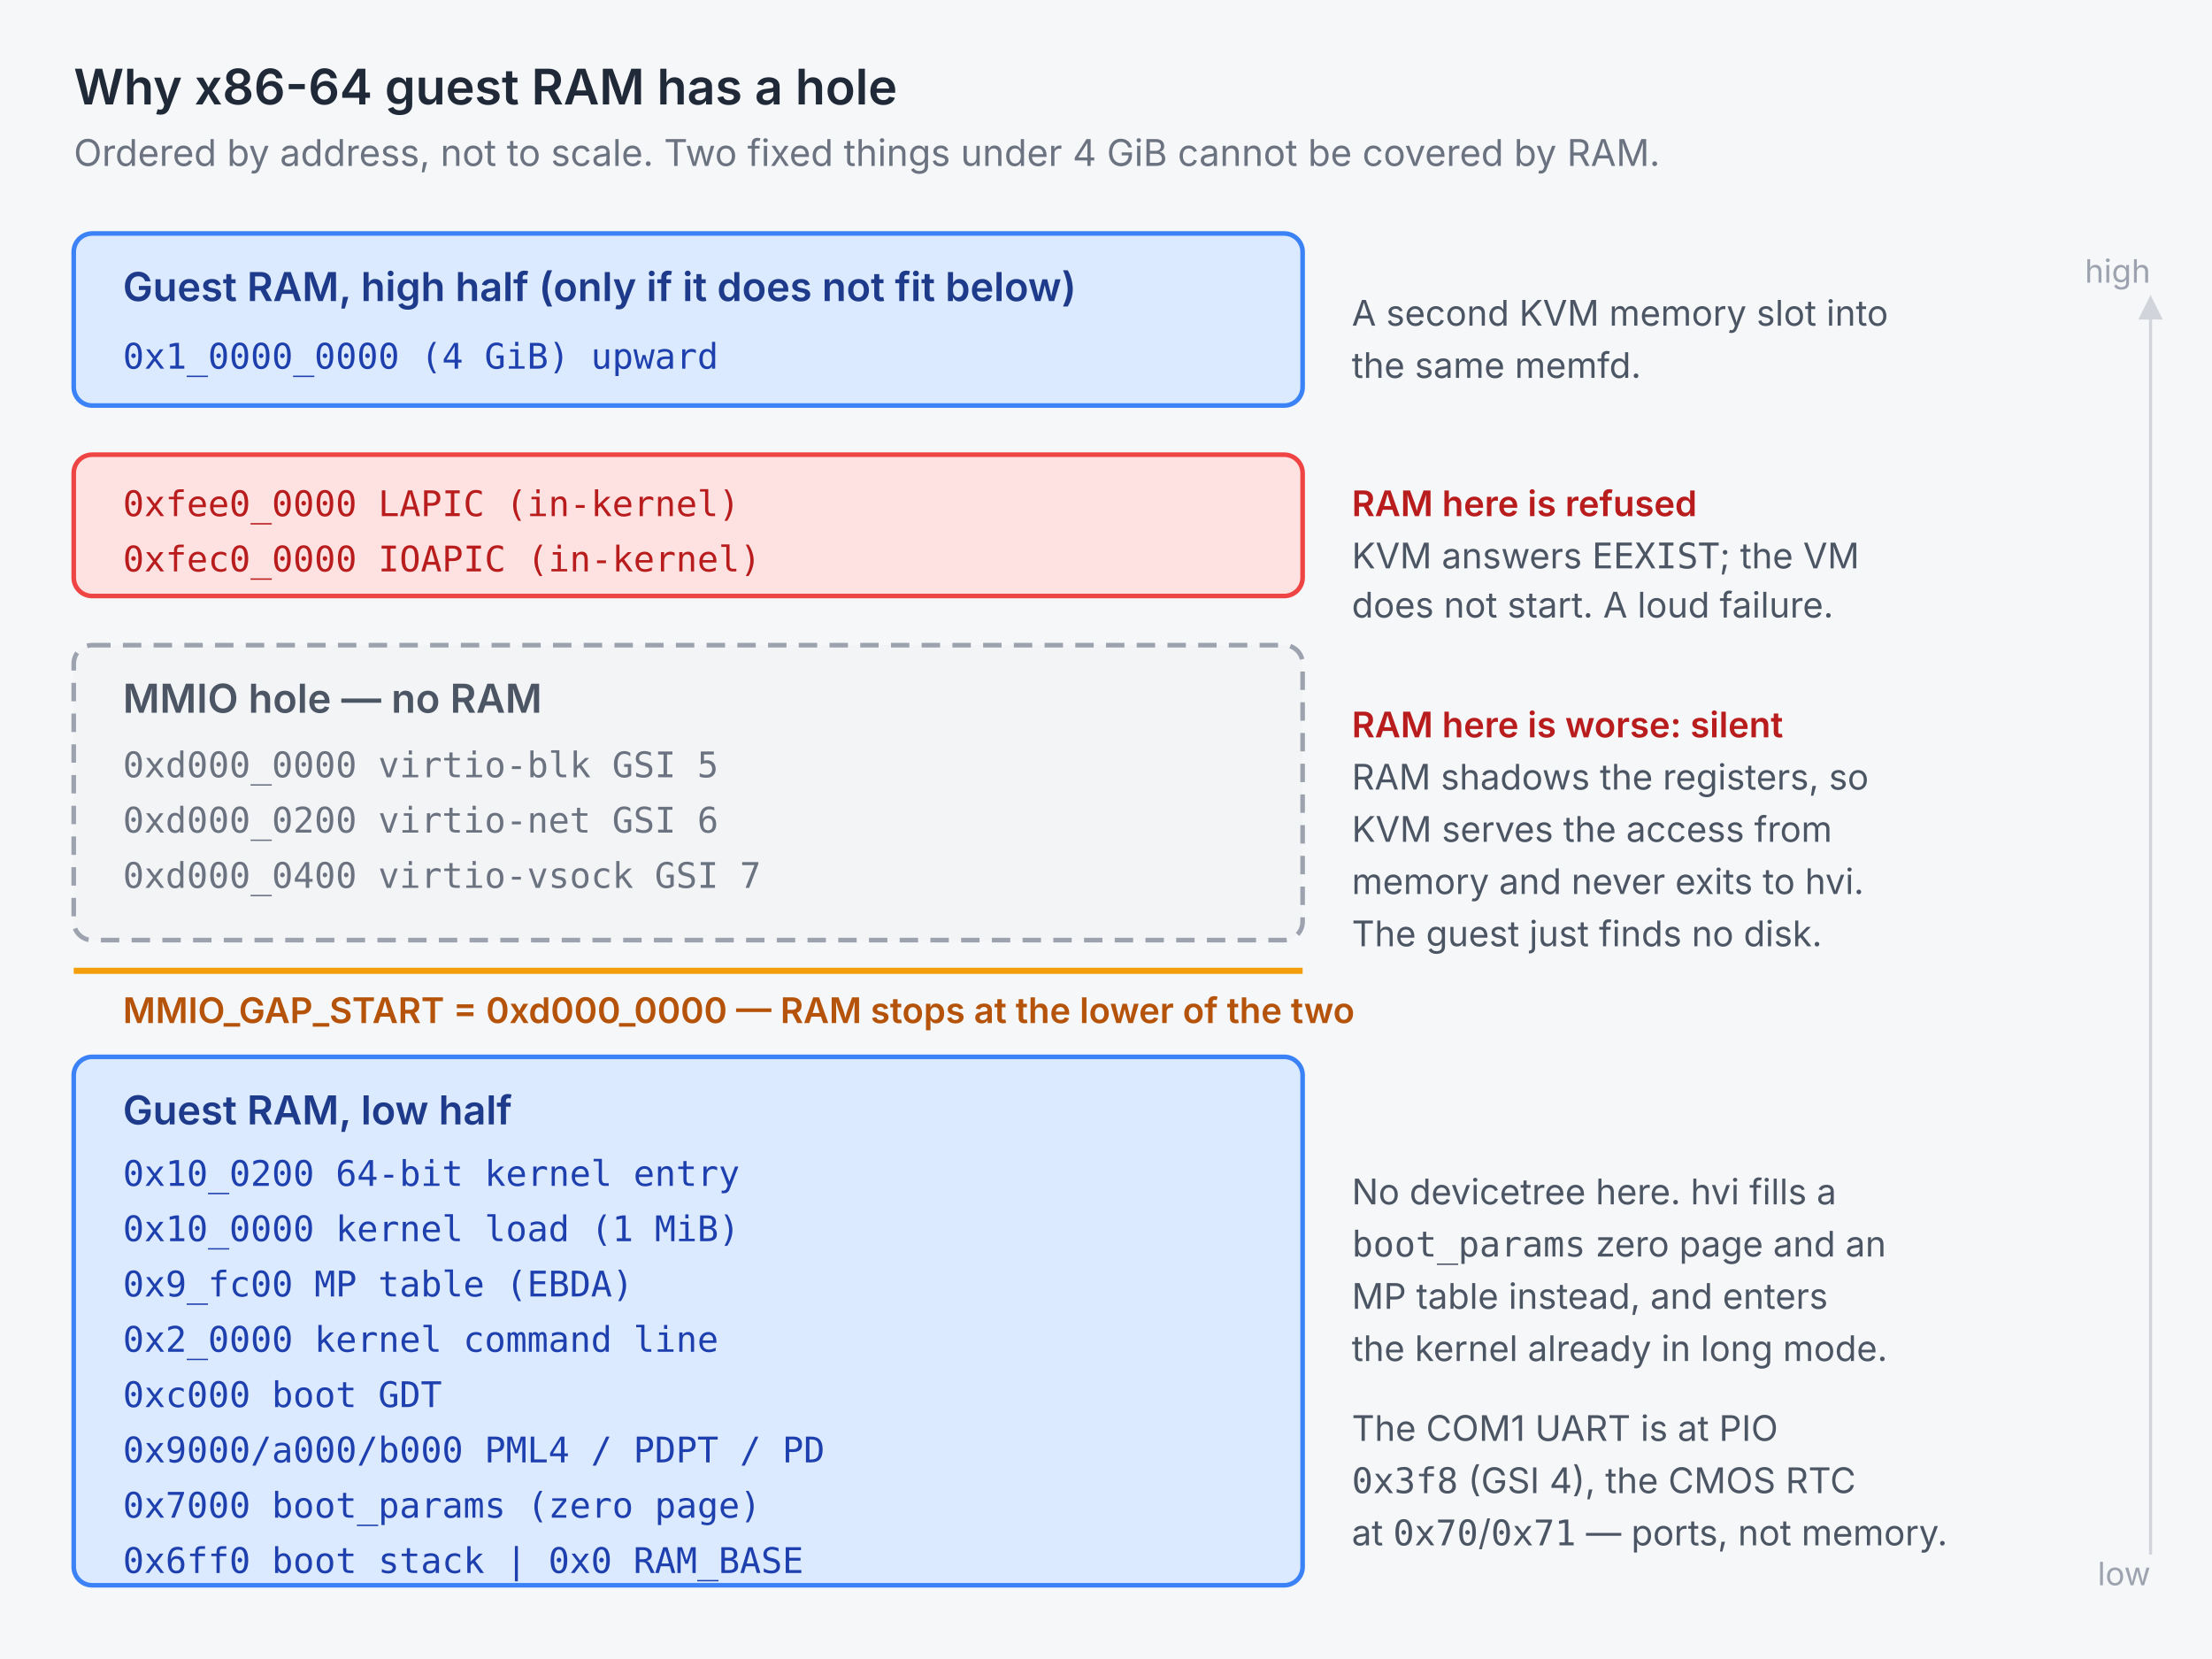
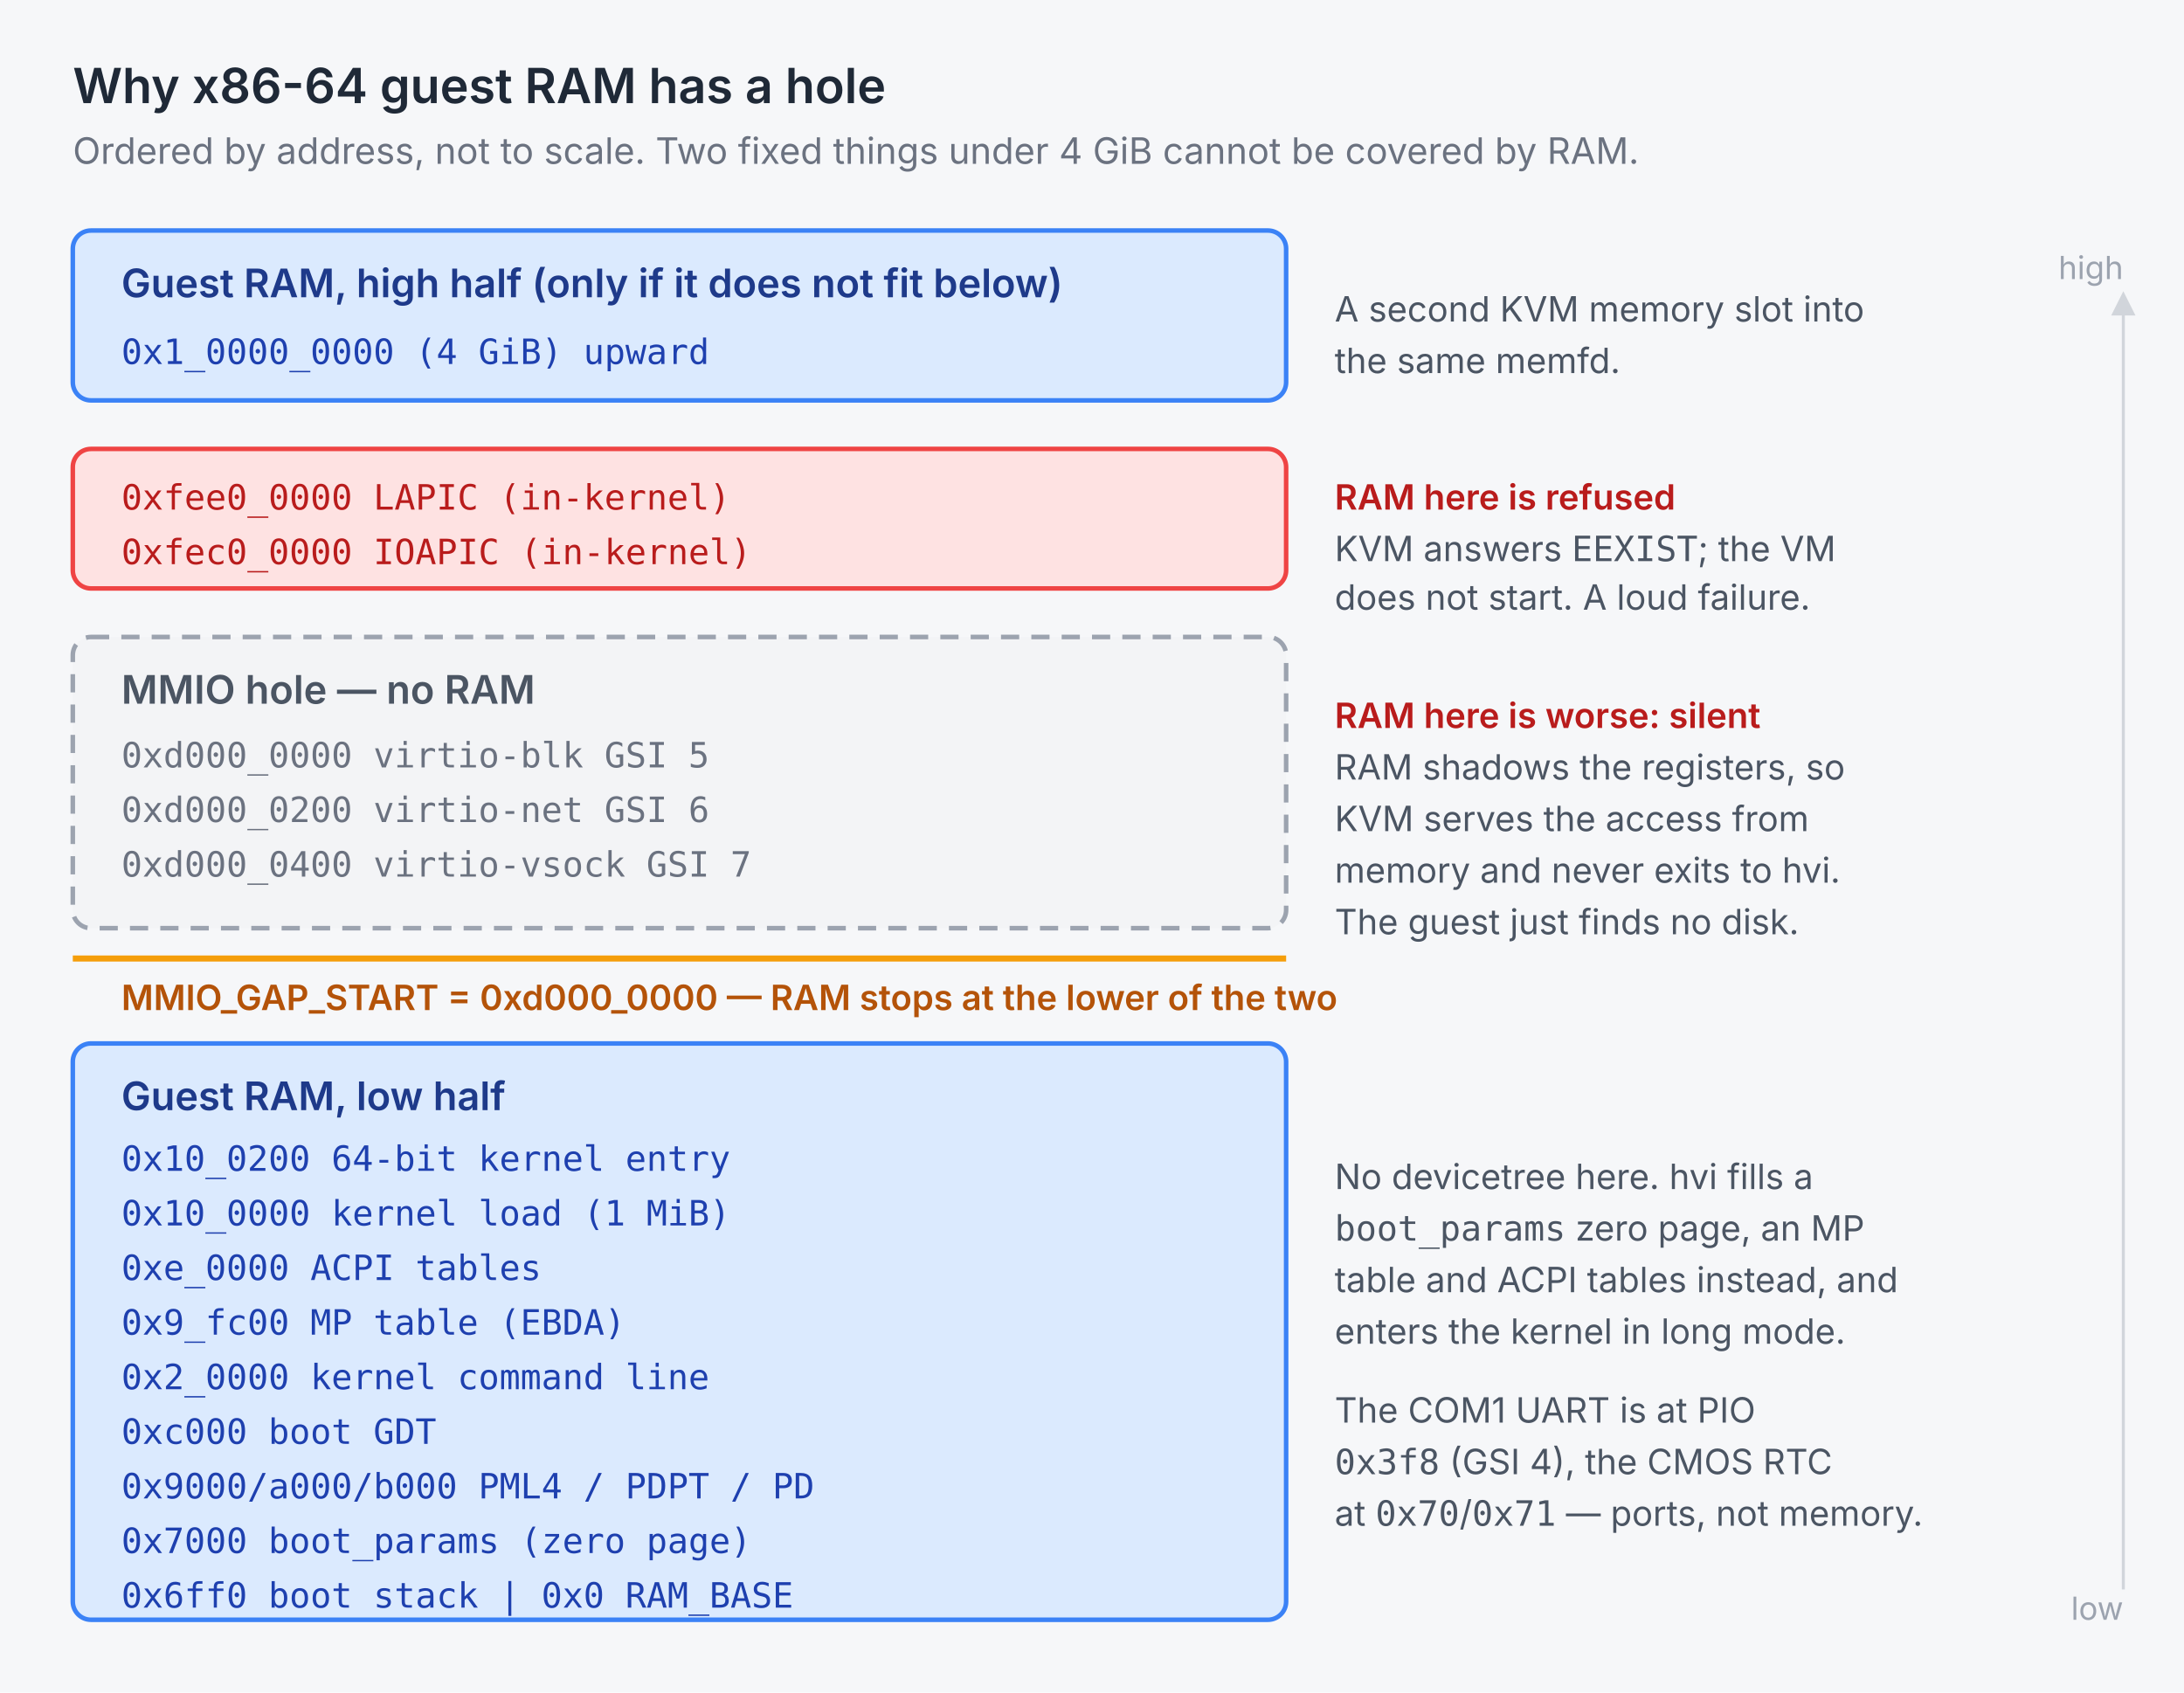
- <svg xmlns="http://www.w3.org/2000/svg" viewBox="0 0 720 540" width="720" height="540" role="img" aria-labelledby="t d">
-   <rect x="0" y="0" width="720" height="540" fill="#f6f7f9" />
+ <svg xmlns="http://www.w3.org/2000/svg" viewBox="0 0 720 558" width="720" height="558" role="img" aria-labelledby="t d">
+   <rect x="0" y="0" width="720" height="558" fill="#f6f7f9" />
  <text x="24" y="34" font-family="system-ui, -apple-system, Segoe UI, sans-serif" font-size="16" font-weight="600" fill="#1f2937">Why x86-64 guest RAM has a hole</text>
  <text x="24" y="54" font-family="system-ui, -apple-system, Segoe UI, sans-serif" font-size="12" fill="#6b7280">Ordered by address, not to scale. Two fixed things under 4 GiB cannot be covered by RAM.</text>
  <rect x="24" y="76" width="400" height="56" rx="6" fill="#dbeafe" stroke="#3b82f6" stroke-width="1.5" />
  <text x="40" y="98" font-family="system-ui, -apple-system, Segoe UI, sans-serif" font-size="13" font-weight="600" fill="#1e3a8a">Guest RAM, high half (only if it does not fit below)</text>
  <text x="40" y="120" font-family="ui-monospace, SFMono-Regular, Menlo, monospace" font-size="11.5" fill="#1e40af">0x1_0000_0000 (4 GiB) upward</text>
  <text x="440" y="106" font-family="system-ui, -apple-system, Segoe UI, sans-serif" font-size="11.5" fill="#4b5563">A second KVM memory slot into</text>
  <text x="440" y="123" font-family="system-ui, -apple-system, Segoe UI, sans-serif" font-size="11.5" fill="#4b5563">the same memfd.</text>
  <rect x="24" y="148" width="400" height="46" rx="6" fill="#fee2e2" stroke="#ef4444" stroke-width="1.5" />
  <text x="40" y="168" font-family="ui-monospace, SFMono-Regular, Menlo, monospace" font-size="11.5" fill="#b91c1c">0xfee0_0000  LAPIC   (in-kernel)</text>
  <text x="40" y="186" font-family="ui-monospace, SFMono-Regular, Menlo, monospace" font-size="11.5" fill="#b91c1c">0xfec0_0000  IOAPIC  (in-kernel)</text>
  <text x="440" y="168" font-family="system-ui, -apple-system, Segoe UI, sans-serif" font-size="11.5" fill="#b91c1c" font-weight="600">RAM here is refused</text>
  <text x="440" y="185" font-family="system-ui, -apple-system, Segoe UI, sans-serif" font-size="11.5" fill="#4b5563">KVM answers <tspan font-family="ui-monospace, SFMono-Regular, Menlo, monospace">EEXIST</tspan>; the VM
  </text>
  <text x="440" y="201" font-family="system-ui, -apple-system, Segoe UI, sans-serif" font-size="11.5" fill="#4b5563">does not start. A loud failure.</text>
  <rect x="24" y="210" width="400" height="96" rx="6" fill="#f3f4f6" stroke="#9ca3af" stroke-width="1.5" stroke-dasharray="6 4" />
  <text x="40" y="232" font-family="system-ui, -apple-system, Segoe UI, sans-serif" font-size="13" font-weight="600" fill="#4b5563">MMIO hole — no RAM</text>
  <text x="40" y="253" font-family="ui-monospace, SFMono-Regular, Menlo, monospace" font-size="11.5" fill="#6b7280">0xd000_0000  virtio-blk    GSI 5</text>
  <text x="40" y="271" font-family="ui-monospace, SFMono-Regular, Menlo, monospace" font-size="11.5" fill="#6b7280">0xd000_0200  virtio-net    GSI 6</text>
  <text x="40" y="289" font-family="ui-monospace, SFMono-Regular, Menlo, monospace" font-size="11.5" fill="#6b7280">0xd000_0400  virtio-vsock  GSI 7</text>
  <text x="440" y="240" font-family="system-ui, -apple-system, Segoe UI, sans-serif" font-size="11.5" fill="#b91c1c" font-weight="600">RAM here is worse: silent</text>
  <text x="440" y="257" font-family="system-ui, -apple-system, Segoe UI, sans-serif" font-size="11.5" fill="#4b5563">RAM shadows the registers, so</text>
  <text x="440" y="274" font-family="system-ui, -apple-system, Segoe UI, sans-serif" font-size="11.5" fill="#4b5563">KVM serves the access from</text>
  <text x="440" y="291" font-family="system-ui, -apple-system, Segoe UI, sans-serif" font-size="11.5" fill="#4b5563">memory and never exits to hvi.</text>
  <text x="440" y="308" font-family="system-ui, -apple-system, Segoe UI, sans-serif" font-size="11.5" fill="#4b5563">The guest just finds no disk.</text>
  <line x1="24" y1="316" x2="424" y2="316" stroke="#f59e0b" stroke-width="2" />
  <text x="40" y="333" font-family="system-ui, -apple-system, Segoe UI, sans-serif" font-size="11.5" font-weight="600" fill="#b45309">
    MMIO_GAP_START = 0xd000_0000 — RAM stops at the lower of the two
  </text>
-   <rect x="24" y="344" width="400" height="172" rx="6" fill="#dbeafe" stroke="#3b82f6" stroke-width="1.5" />
+   <rect x="24" y="344" width="400" height="190" rx="6" fill="#dbeafe" stroke="#3b82f6" stroke-width="1.5" />
  <text x="40" y="366" font-family="system-ui, -apple-system, Segoe UI, sans-serif" font-size="13" font-weight="600" fill="#1e3a8a">Guest RAM, low half</text>
  <text x="40" y="386" font-family="ui-monospace, SFMono-Regular, Menlo, monospace" font-size="11.5" fill="#1e40af">0x10_0200  64-bit kernel entry</text>
  <text x="40" y="404" font-family="ui-monospace, SFMono-Regular, Menlo, monospace" font-size="11.5" fill="#1e40af">0x10_0000  kernel load (1 MiB)</text>
-   <text x="40" y="422" font-family="ui-monospace, SFMono-Regular, Menlo, monospace" font-size="11.5" fill="#1e40af">0x9_fc00   MP table (EBDA)</text>
-   <text x="40" y="440" font-family="ui-monospace, SFMono-Regular, Menlo, monospace" font-size="11.5" fill="#1e40af">0x2_0000   kernel command line</text>
-   <text x="40" y="458" font-family="ui-monospace, SFMono-Regular, Menlo, monospace" font-size="11.5" fill="#1e40af">0xc000     boot GDT</text>
-   <text x="40" y="476" font-family="ui-monospace, SFMono-Regular, Menlo, monospace" font-size="11.5" fill="#1e40af">0x9000/a000/b000  PML4 / PDPT / PD</text>
-   <text x="40" y="494" font-family="ui-monospace, SFMono-Regular, Menlo, monospace" font-size="11.5" fill="#1e40af">0x7000     boot_params (zero page)</text>
-   <text x="40" y="512" font-family="ui-monospace, SFMono-Regular, Menlo, monospace" font-size="11.5" fill="#1e40af">0x6ff0     boot stack   |   0x0  RAM_BASE</text>
+   <text x="40" y="422" font-family="ui-monospace, SFMono-Regular, Menlo, monospace" font-size="11.5" fill="#1e40af">0xe_0000   ACPI tables</text>
+   <text x="40" y="440" font-family="ui-monospace, SFMono-Regular, Menlo, monospace" font-size="11.5" fill="#1e40af">0x9_fc00   MP table (EBDA)</text>
+   <text x="40" y="458" font-family="ui-monospace, SFMono-Regular, Menlo, monospace" font-size="11.5" fill="#1e40af">0x2_0000   kernel command line</text>
+   <text x="40" y="476" font-family="ui-monospace, SFMono-Regular, Menlo, monospace" font-size="11.5" fill="#1e40af">0xc000     boot GDT</text>
+   <text x="40" y="494" font-family="ui-monospace, SFMono-Regular, Menlo, monospace" font-size="11.5" fill="#1e40af">0x9000/a000/b000  PML4 / PDPT / PD</text>
+   <text x="40" y="512" font-family="ui-monospace, SFMono-Regular, Menlo, monospace" font-size="11.5" fill="#1e40af">0x7000     boot_params (zero page)</text>
+   <text x="40" y="530" font-family="ui-monospace, SFMono-Regular, Menlo, monospace" font-size="11.5" fill="#1e40af">0x6ff0     boot stack   |   0x0  RAM_BASE</text>
  <text x="440" y="392" font-family="system-ui, -apple-system, Segoe UI, sans-serif" font-size="11.5" fill="#4b5563">No devicetree here. hvi fills a</text>
  <text x="440" y="409" font-family="system-ui, -apple-system, Segoe UI, sans-serif" font-size="11.5" fill="#4b5563">
-     <tspan font-family="ui-monospace, SFMono-Regular, Menlo, monospace">boot_params</tspan> zero page and an
+     <tspan font-family="ui-monospace, SFMono-Regular, Menlo, monospace">boot_params</tspan> zero page, an MP
  </text>
-   <text x="440" y="426" font-family="system-ui, -apple-system, Segoe UI, sans-serif" font-size="11.5" fill="#4b5563">MP table instead, and enters</text>
-   <text x="440" y="443" font-family="system-ui, -apple-system, Segoe UI, sans-serif" font-size="11.5" fill="#4b5563">the kernel already in long mode.</text>
+   <text x="440" y="426" font-family="system-ui, -apple-system, Segoe UI, sans-serif" font-size="11.5" fill="#4b5563">table and ACPI tables instead, and</text>
+   <text x="440" y="443" font-family="system-ui, -apple-system, Segoe UI, sans-serif" font-size="11.5" fill="#4b5563">enters the kernel in long mode.</text>
  <text x="440" y="469" font-family="system-ui, -apple-system, Segoe UI, sans-serif" font-size="11.5" fill="#4b5563">The COM1 UART is at PIO</text>
  <text x="440" y="486" font-family="system-ui, -apple-system, Segoe UI, sans-serif" font-size="11.5" fill="#4b5563">
    <tspan font-family="ui-monospace, SFMono-Regular, Menlo, monospace">0x3f8</tspan> (GSI 4), the CMOS RTC
  </text>
  <text x="440" y="503" font-family="system-ui, -apple-system, Segoe UI, sans-serif" font-size="11.5" fill="#4b5563">at <tspan font-family="ui-monospace, SFMono-Regular, Menlo, monospace">0x70</tspan>/<tspan font-family="ui-monospace, SFMono-Regular, Menlo, monospace">0x71</tspan> — ports, not memory.
  </text>
  <text x="700" y="92" text-anchor="end" font-family="system-ui, -apple-system, Segoe UI, sans-serif" font-size="10.5" fill="#9ca3af">high</text>
-   <text x="700" y="516" text-anchor="end" font-family="system-ui, -apple-system, Segoe UI, sans-serif" font-size="10.5" fill="#9ca3af">low</text>
-   <line x1="700" y1="100" x2="700" y2="506" stroke="#d1d5db" stroke-width="1" />
+   <text x="700" y="534" text-anchor="end" font-family="system-ui, -apple-system, Segoe UI, sans-serif" font-size="10.5" fill="#9ca3af">low</text>
+   <line x1="700" y1="100" x2="700" y2="524" stroke="#d1d5db" stroke-width="1" />
  <polygon points="700,96 696,104 704,104" fill="#d1d5db" />
</svg>
